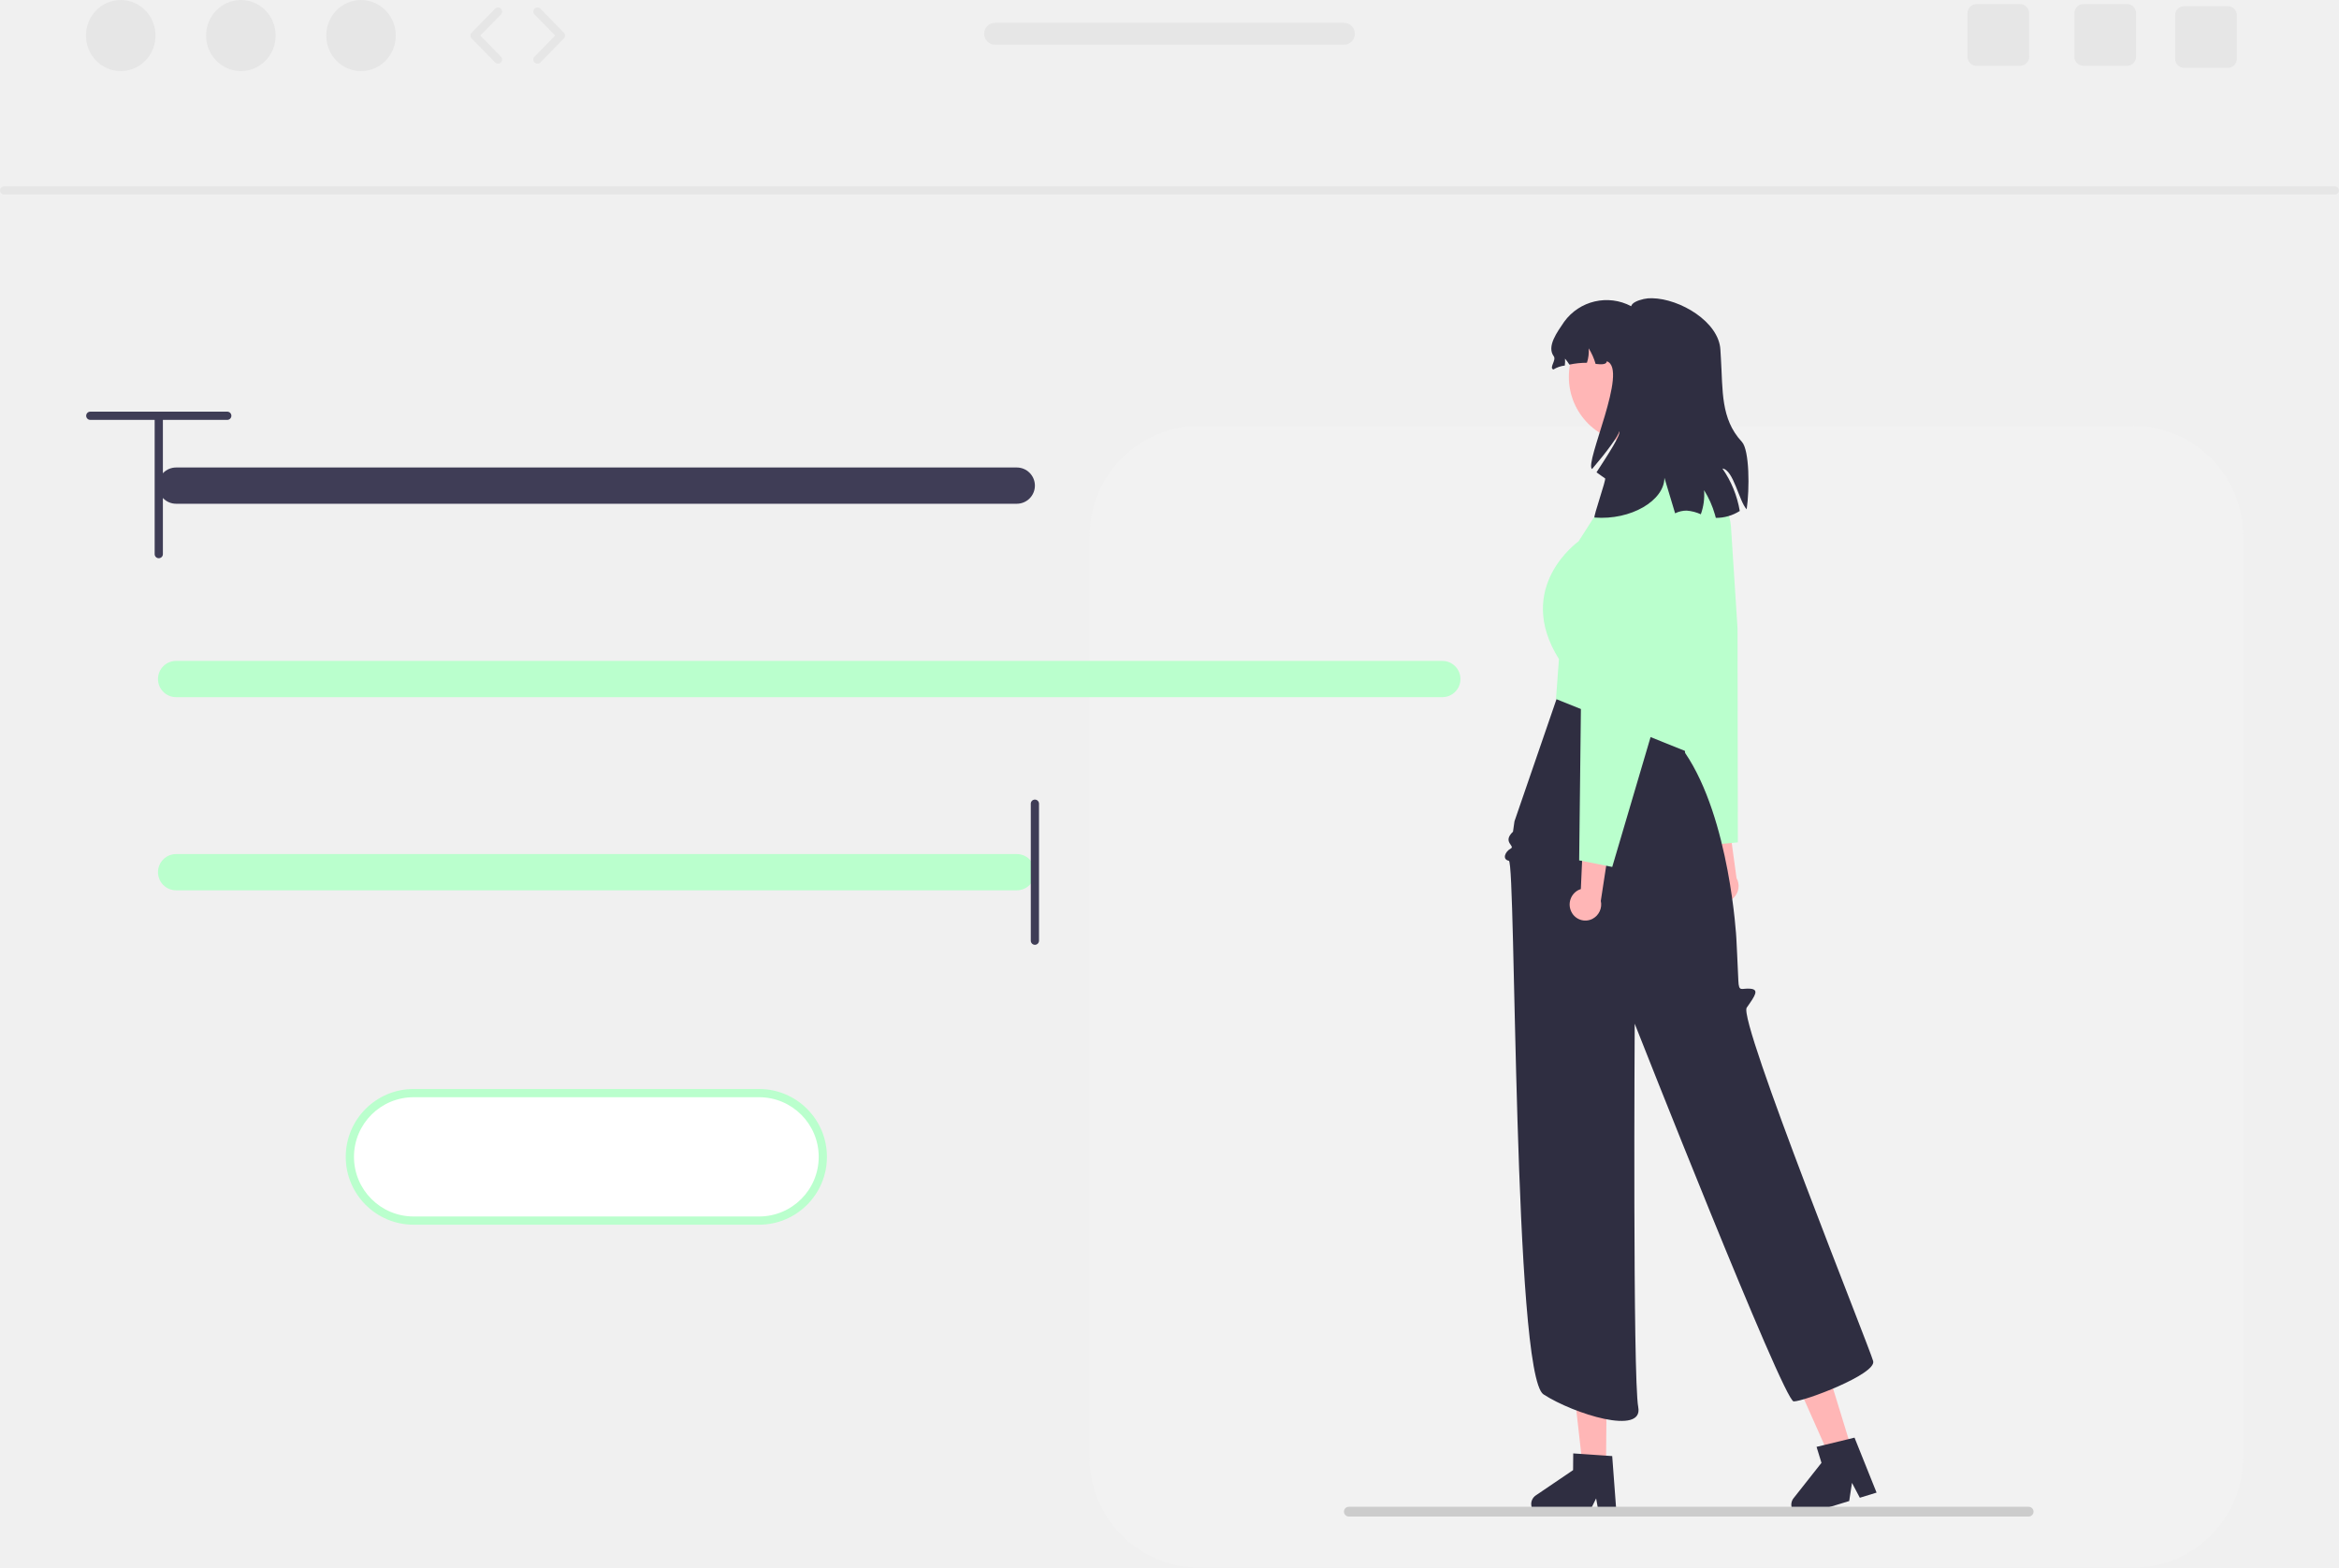
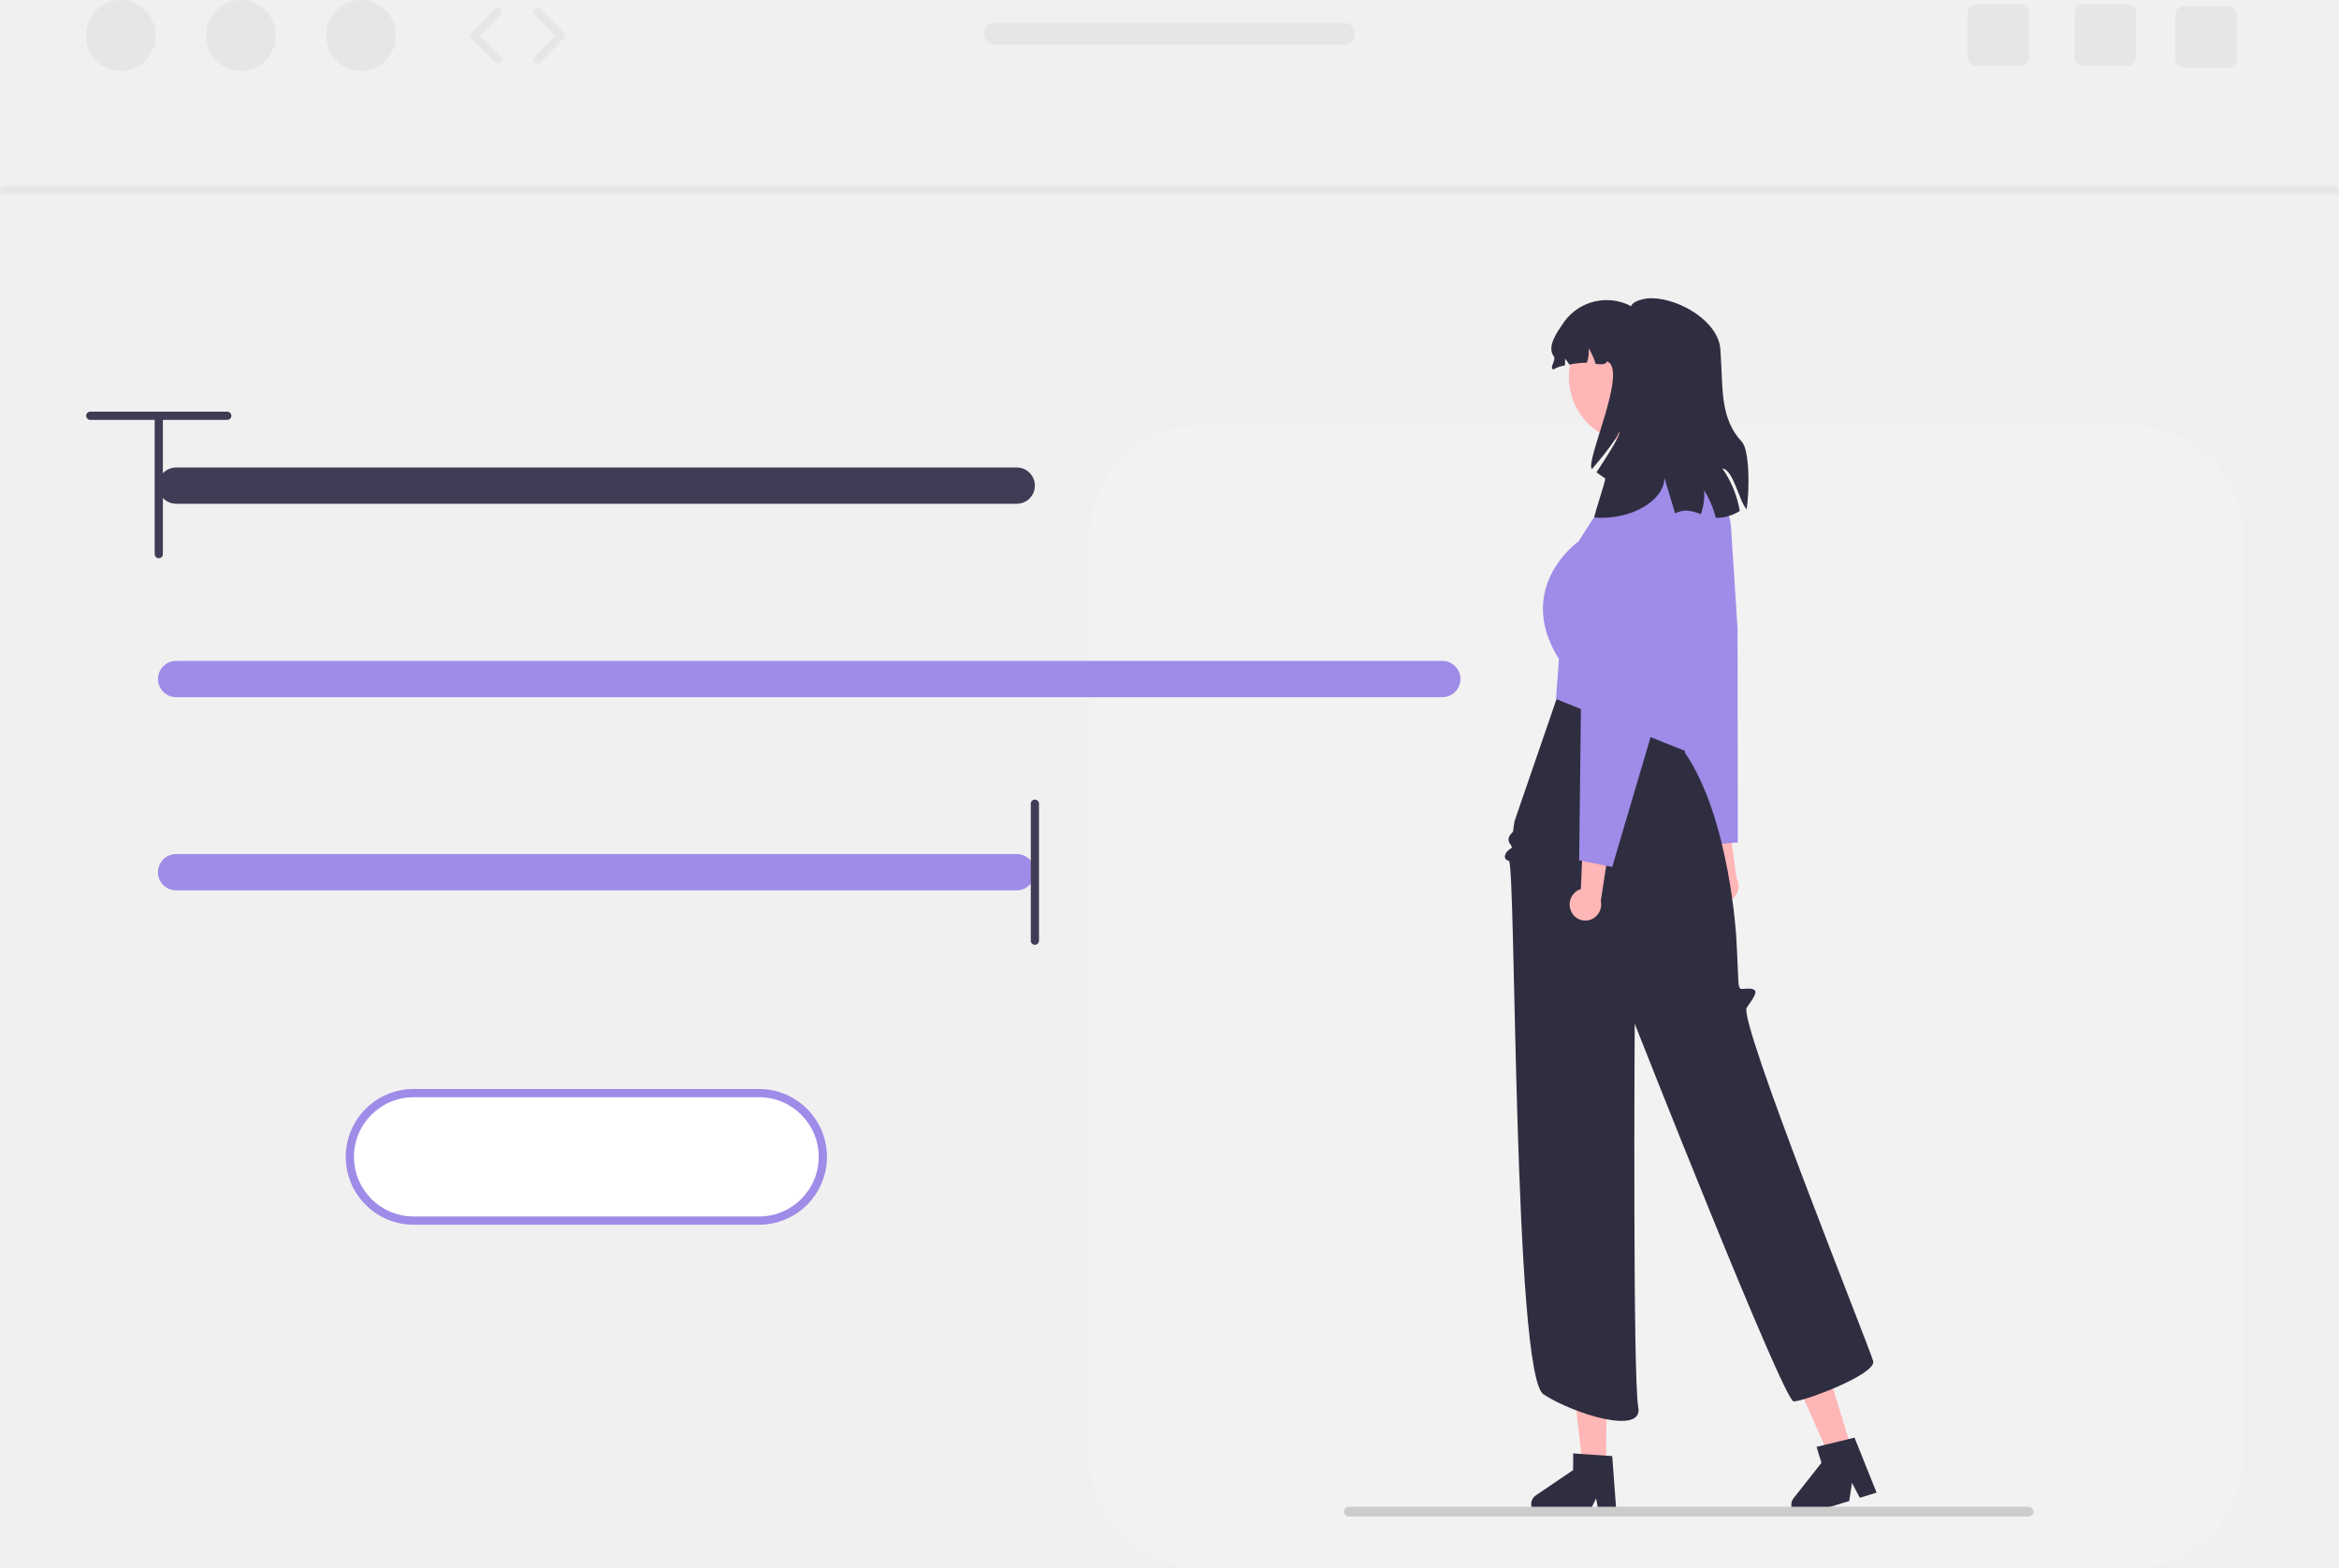
<svg xmlns="http://www.w3.org/2000/svg" data-name="Layer 1" width="568.73" height="381.18" viewBox="0 0 568.73 381.18">
  <path d="M883.025,306.463H316.295a1,1,0,0,1,0-2H883.025a1,1,0,0,1,0,2Z" transform="translate(-315.2946 -259.1524)" fill="#e6e6e6" />
  <ellipse cx="29.355" cy="8.645" rx="8.457" ry="8.645" fill="#e6e6e6" />
  <ellipse cx="58.569" cy="8.645" rx="8.457" ry="8.645" fill="#e6e6e6" />
  <ellipse cx="87.782" cy="8.645" rx="8.457" ry="8.645" fill="#e6e6e6" />
  <path d="M436.388,274.63a.997.997,0,0,1-.715-.301l-5.706-5.833a1.0 1,0,0,1,0-1.398l5.706-5.833a1,1,0,0,1,1.43,1.398l-5.022,5.133,5.022,5.134a1,1,0,0,1-.715,1.699Z" transform="translate(-315.2946 -259.1524)" fill="#e6e6e6" />
  <path d="M445.977,274.63a1,1,0,0,1-.715-1.699l5.021-5.134-5.021-5.133a1,1,0,0,1,1.43-1.398l5.706,5.833a1.0 1,0,0,1,0,1.398l-5.706,5.833A.997.997,0,0,1,445.977,274.63Z" transform="translate(-315.2946 -259.1524)" fill="#e6e6e6" />
  <path d="M832.487,260.153h-10.61a2.189,2.189,0,0,0-2.19,2.19v10.62a2.189,2.189,0,0,0,2.19,2.19h10.61a2.198,2.198,0,0,0,2.2-2.19v-10.62A2.198,2.198,0,0,0,832.487,260.153Z" transform="translate(-315.2946 -259.1524)" fill="#e6e6e6" />
  <path d="M806.487,260.153h-10.61a2.189,2.189,0,0,0-2.19,2.19v10.62a2.189,2.189,0,0,0,2.19,2.19h10.61a2.198,2.198,0,0,0,2.2-2.19v-10.62A2.198,2.198,0,0,0,806.487,260.153Z" transform="translate(-315.2946 -259.1524)" fill="#e6e6e6" />
  <path d="M856.987,260.653h-10.61a2.189,2.189,0,0,0-2.19,2.19v10.62a2.189,2.189,0,0,0,2.19,2.19h10.61a2.198,2.198,0,0,0,2.2-2.19v-10.62A2.198,2.198,0,0,0,856.987,260.653Z" transform="translate(-315.2946 -259.1524)" fill="#e6e6e6" />
  <path d="M642.065,264.693h-84.81a2.67,2.67,0,1,0,0,5.34h84.81a2.67,2.67,0,0,0,0-5.34Z" transform="translate(-315.2946 -259.1524)" fill="#e6e6e6" />
  <path d="M499.865,524.953h-84a15.5,15.5,0,1,0,0,31h84a15.5,15.5,0,0,0,0-31Z" transform="translate(-315.2946 -259.1524)" fill="#fff" />
-   <path d="M499.865,556.953h-84a16.5,16.5,0,0,1,0-33h84a16.5,16.5,0,0,1,0,33Zm-84-31a14.5,14.5,0,0,0,0,29h84a14.5,14.5,0,0,0,0-29Z" transform="translate(-315.2946 -259.1524)" fill="#baffcd" />
+   <path d="M499.865,556.953h-84a16.5,16.5,0,0,1,0-33h84a16.5,16.5,0,0,1,0,33Zm-84-31a14.5,14.5,0,0,0,0,29h84a14.5,14.5,0,0,0,0-29Z" transform="translate(-315.2946 -259.1524)" fill="#9f8be8" />
  <rect x="264.928" y="103.589" width="280.481" height="277.59" rx="26.744" fill="#f2f2f2" />
  <path d="M731.403,477.235a3.971,3.971,0,0,1,.171-5.536,3.808,3.808,0,0,1,.494-.391l-3.347-13.442,6.223-4.098,2.593,18.91a3.96,3.96,0,0,1-.708,4.782,3.789,3.789,0,0,1-5.357-.149Q731.438,477.274,731.403,477.235Z" transform="translate(-315.2946 -259.1524)" fill="#ffb6b6" />
-   <path d="M737.854,463.983l-8.163.758-12.121-42.633c-.035-.118-3.624-12.091-7.25-13.964-1.35-.697-1.845-1.114-1.826-1.537.02-.437.569-.659,1.327-.966a8.532,8.532,0,0,0,2.139-1.128c1.654-1.307.927-2.567-.08-4.31-.195-.338-.398-.69-.593-1.058-.574-1.086.068-5.702,1.906-13.719a11.63,11.63,0,0,1,10.32-9.001h0a11.656,11.656,0,0,1,12.673,10.859l1.594,24.689Z" transform="translate(-315.2946 -259.1524)" fill="#baffcd" />
+   <path d="M737.854,463.983l-8.163.758-12.121-42.633c-.035-.118-3.624-12.091-7.25-13.964-1.35-.697-1.845-1.114-1.826-1.537.02-.437.569-.659,1.327-.966a8.532,8.532,0,0,0,2.139-1.128c1.654-1.307.927-2.567-.08-4.31-.195-.338-.398-.69-.593-1.058-.574-1.086.068-5.702,1.906-13.719a11.63,11.63,0,0,1,10.32-9.001h0a11.656,11.656,0,0,1,12.673,10.859l1.594,24.689Z" transform="translate(-315.2946 -259.1524)" fill="#9f8be8" />
  <polygon points="390.503 356.676 384.825 356.629 382.311 334.216 390.692 334.287 390.503 356.676" fill="#ffb6b6" />
  <path d="M687.61,624.858a2.542,2.542,0,0,0,2.517,2.561l11.29.094,1.976-4.006.726,4.027,4.26.039-1.076-14.361-1.482-.099-6.045-.417-1.95-.131-.034,4.063-9.069,6.151A2.538,2.538,0,0,0,687.61,624.858Z" transform="translate(-315.2946 -259.1524)" fill="#2f2e41" />
  <polygon points="450.286 352.528 444.859 354.196 435.697 333.588 443.708 331.126 450.286 352.528" fill="#ffb6b6" />
  <path d="M750.967,625.778a2.542,2.542,0,0,0,3.173,1.682l10.791-3.318.675-4.416,1.907,3.62,4.073-1.249-5.361-13.367-1.443.353-5.889,1.427-1.899.464,1.194,3.884-6.789,8.602A2.538,2.538,0,0,0,750.967,625.778Z" transform="translate(-315.2946 -259.1524)" fill="#2f2e41" />
  <path d="M694.376,427.374l-10.836,31.491-.358,2.52c-2.73,2.592.7,3.446-.586,4.13s-2.151,2.6-.418,2.943,1.054,124.987,8.424,129.756,24.385,10.064,23.031,3.081-.858-93.223-.858-93.223,36.179,91.819,38.652,91.848,20.15-6.611,19.332-9.794-32.924-82.895-30.744-85.961,3.009-4.398.86-4.599-2.784.978-2.9-1.996-.487-10.308-.487-10.308-1.557-29.004-12.458-45.028l-.93-9.521Z" transform="translate(-315.2946 -259.1524)" fill="#2f2e41" />
-   <path d="M721.448,367.25l-14.37,2.046-.867,10.405-7.091,11.092s-15.762,11.092-4.769,28.615l-.713,9.718L729.189,443.434l3.421-62.332Z" transform="translate(-315.2946 -259.1524)" fill="#baffcd" />
+   <path d="M721.448,367.25l-14.37,2.046-.867,10.405-7.091,11.092s-15.762,11.092-4.769,28.615l-.713,9.718L729.189,443.434l3.421-62.332Z" transform="translate(-315.2946 -259.1524)" fill="#9f8be8" />
  <path d="M697.355,480.829a3.971,3.971,0,0,1,1.739-5.258,3.809,3.809,0,0,1,.585-.234l.616-13.839,7.132-2.158-2.894,18.866a3.96,3.96,0,0,1-2.039,4.383,3.789,3.789,0,0,1-5.093-1.667Q697.378,480.876,697.355,480.829Z" transform="translate(-315.2946 -259.1524)" fill="#ffb6b6" />
-   <path d="M707.311,469.959l-8.041-1.596.51-44.32c0-.123-.035-12.622-2.978-15.45-1.096-1.053-1.452-1.593-1.313-1.993.144-.413.733-.47,1.547-.548a8.533,8.533,0,0,0,2.372-.473c1.958-.783,1.619-2.197,1.15-4.154-.091-.38-.186-.775-.267-1.183-.241-1.205,1.687-5.447,5.731-12.609a11.63,11.63,0,0,1,12.454-5.693h0a11.656,11.656,0,0,1,9.06,14.016l-5.496,24.122Z" transform="translate(-315.2946 -259.1524)" fill="#baffcd" />
+   <path d="M707.311,469.959l-8.041-1.596.51-44.32c0-.123-.035-12.622-2.978-15.45-1.096-1.053-1.452-1.593-1.313-1.993.144-.413.733-.47,1.547-.548a8.533,8.533,0,0,0,2.372-.473c1.958-.783,1.619-2.197,1.15-4.154-.091-.38-.186-.775-.267-1.183-.241-1.205,1.687-5.447,5.731-12.609a11.63,11.63,0,0,1,12.454-5.693h0a11.656,11.656,0,0,1,9.06,14.016l-5.496,24.122Z" transform="translate(-315.2946 -259.1524)" fill="#9f8be8" />
  <circle cx="397.526" cy="91.662" r="16.057" fill="#ffb6b6" />
  <path d="M734.1,373.08a25.353,25.353,0,0,1,4.22,10.32,10.659,10.659,0,0,1-5.82,1.68c-.07-.27-.14-.54-.22-.81a23.172,23.172,0,0,0-2.64-5.93,13.959,13.959,0,0,1-.79,5.86,10.284,10.284,0,0,0-3.45-.89,6.268,6.268,0,0,0-2.8.66c-1.01-3.35-1.94-6.43-2.6-8.64-.02,5.54-8.14,10.37-17,9.67-.32-.2,2.89-9.31,2.58-9.52-.71-.47-1.4-.98-2.09-1.48,2.9-4.48,6.05-9.28,5.51-10,.04.89-3.14,5.17-6.6,9.21-1.92-1.41,8.99-24.35,3.6-26.21-.09.81-1.28.81-2.73.64a14.796,14.796,0,0,0-1.69-3.79,8.902,8.902,0,0,1-.42,3.51,20.442,20.442,0,0,0-4.26.45,13.65,13.65,0,0,0-1.07-1.46,8.692,8.692,0,0,1-.05,1.69A6.751,6.751,0,0,0,693,349c-1.12-.41.79-2.26.09-3.22-1.78-2.4.86-5.9,2.53-8.38a12.734,12.734,0,0,1,16.29-3.79c.24-.83,1.47-1.38,3.05-1.75a8.274,8.274,0,0,1,2.04-.19c6.8.12,16.24,5.73,16.61,12.52.03.68.08,1.42.13,2.21.48,7.6-.11,14.61,5.08,20.17,1.88,2.01,1.9,11.53,1.18,16.43C738.13,381.03,736.8,373.37,734.1,373.08Z" transform="translate(-315.2946 -259.1524)" fill="#2f2e41" />
  <path d="M642.082,626.728a1.186,1.186,0,0,0,1.19,1.19h165.29a1.19,1.19,0,0,0,0-2.38h-165.29A1.187,1.187,0,0,0,642.082,626.728Z" transform="translate(-315.2946 -259.1524)" fill="#ccc" />
  <path d="M562.523,381.644H358.117a4.408,4.408,0,1,1,0-8.816H562.523a4.408,4.408,0,0,1,0,8.816Z" transform="translate(-315.2946 -259.1524)" fill="#3f3d56" />
-   <path d="M562.523,475.644H358.117a4.408,4.408,0,1,1,0-8.816H562.523a4.408,4.408,0,0,1,0,8.816Z" transform="translate(-315.2946 -259.1524)" fill="#baffcd" />
-   <path d="M665.997,428.675H358.117a4.408,4.408,0,1,1,0-8.816H665.997a4.408,4.408,0,0,1,0,8.816Z" transform="translate(-315.2946 -259.1524)" fill="#baffcd" />
+   <path d="M562.523,475.644H358.117a4.408,4.408,0,1,1,0-8.816H562.523a4.408,4.408,0,0,1,0,8.816Z" transform="translate(-315.2946 -259.1524)" fill="#9f8be8" />
+   <path d="M665.997,428.675H358.117a4.408,4.408,0,1,1,0-8.816H665.997a4.408,4.408,0,0,1,0,8.816Z" transform="translate(-315.2946 -259.1524)" fill="#9f8be8" />
  <path d="M566.931,488.89a1,1,0,0,1-1-1V454.583a1,1,0,0,1,2,0v33.307A1,1,0,0,1,566.931,488.89Z" transform="translate(-315.2946 -259.1524)" fill="#3f3d56" />
  <path d="M336.248,360.252a1,1,0,0,1,1-1H370.554a1,1,0,0,1,0,2H337.248A1,1,0,0,1,336.248,360.252Z" transform="translate(-315.2946 -259.1524)" fill="#3f3d56" />
  <path d="M353.901,394.89a1,1,0,0,1-1-1V360.583a1,1,0,0,1,2,0v33.307A1,1,0,0,1,353.901,394.89Z" transform="translate(-315.2946 -259.1524)" fill="#3f3d56" />
</svg>
